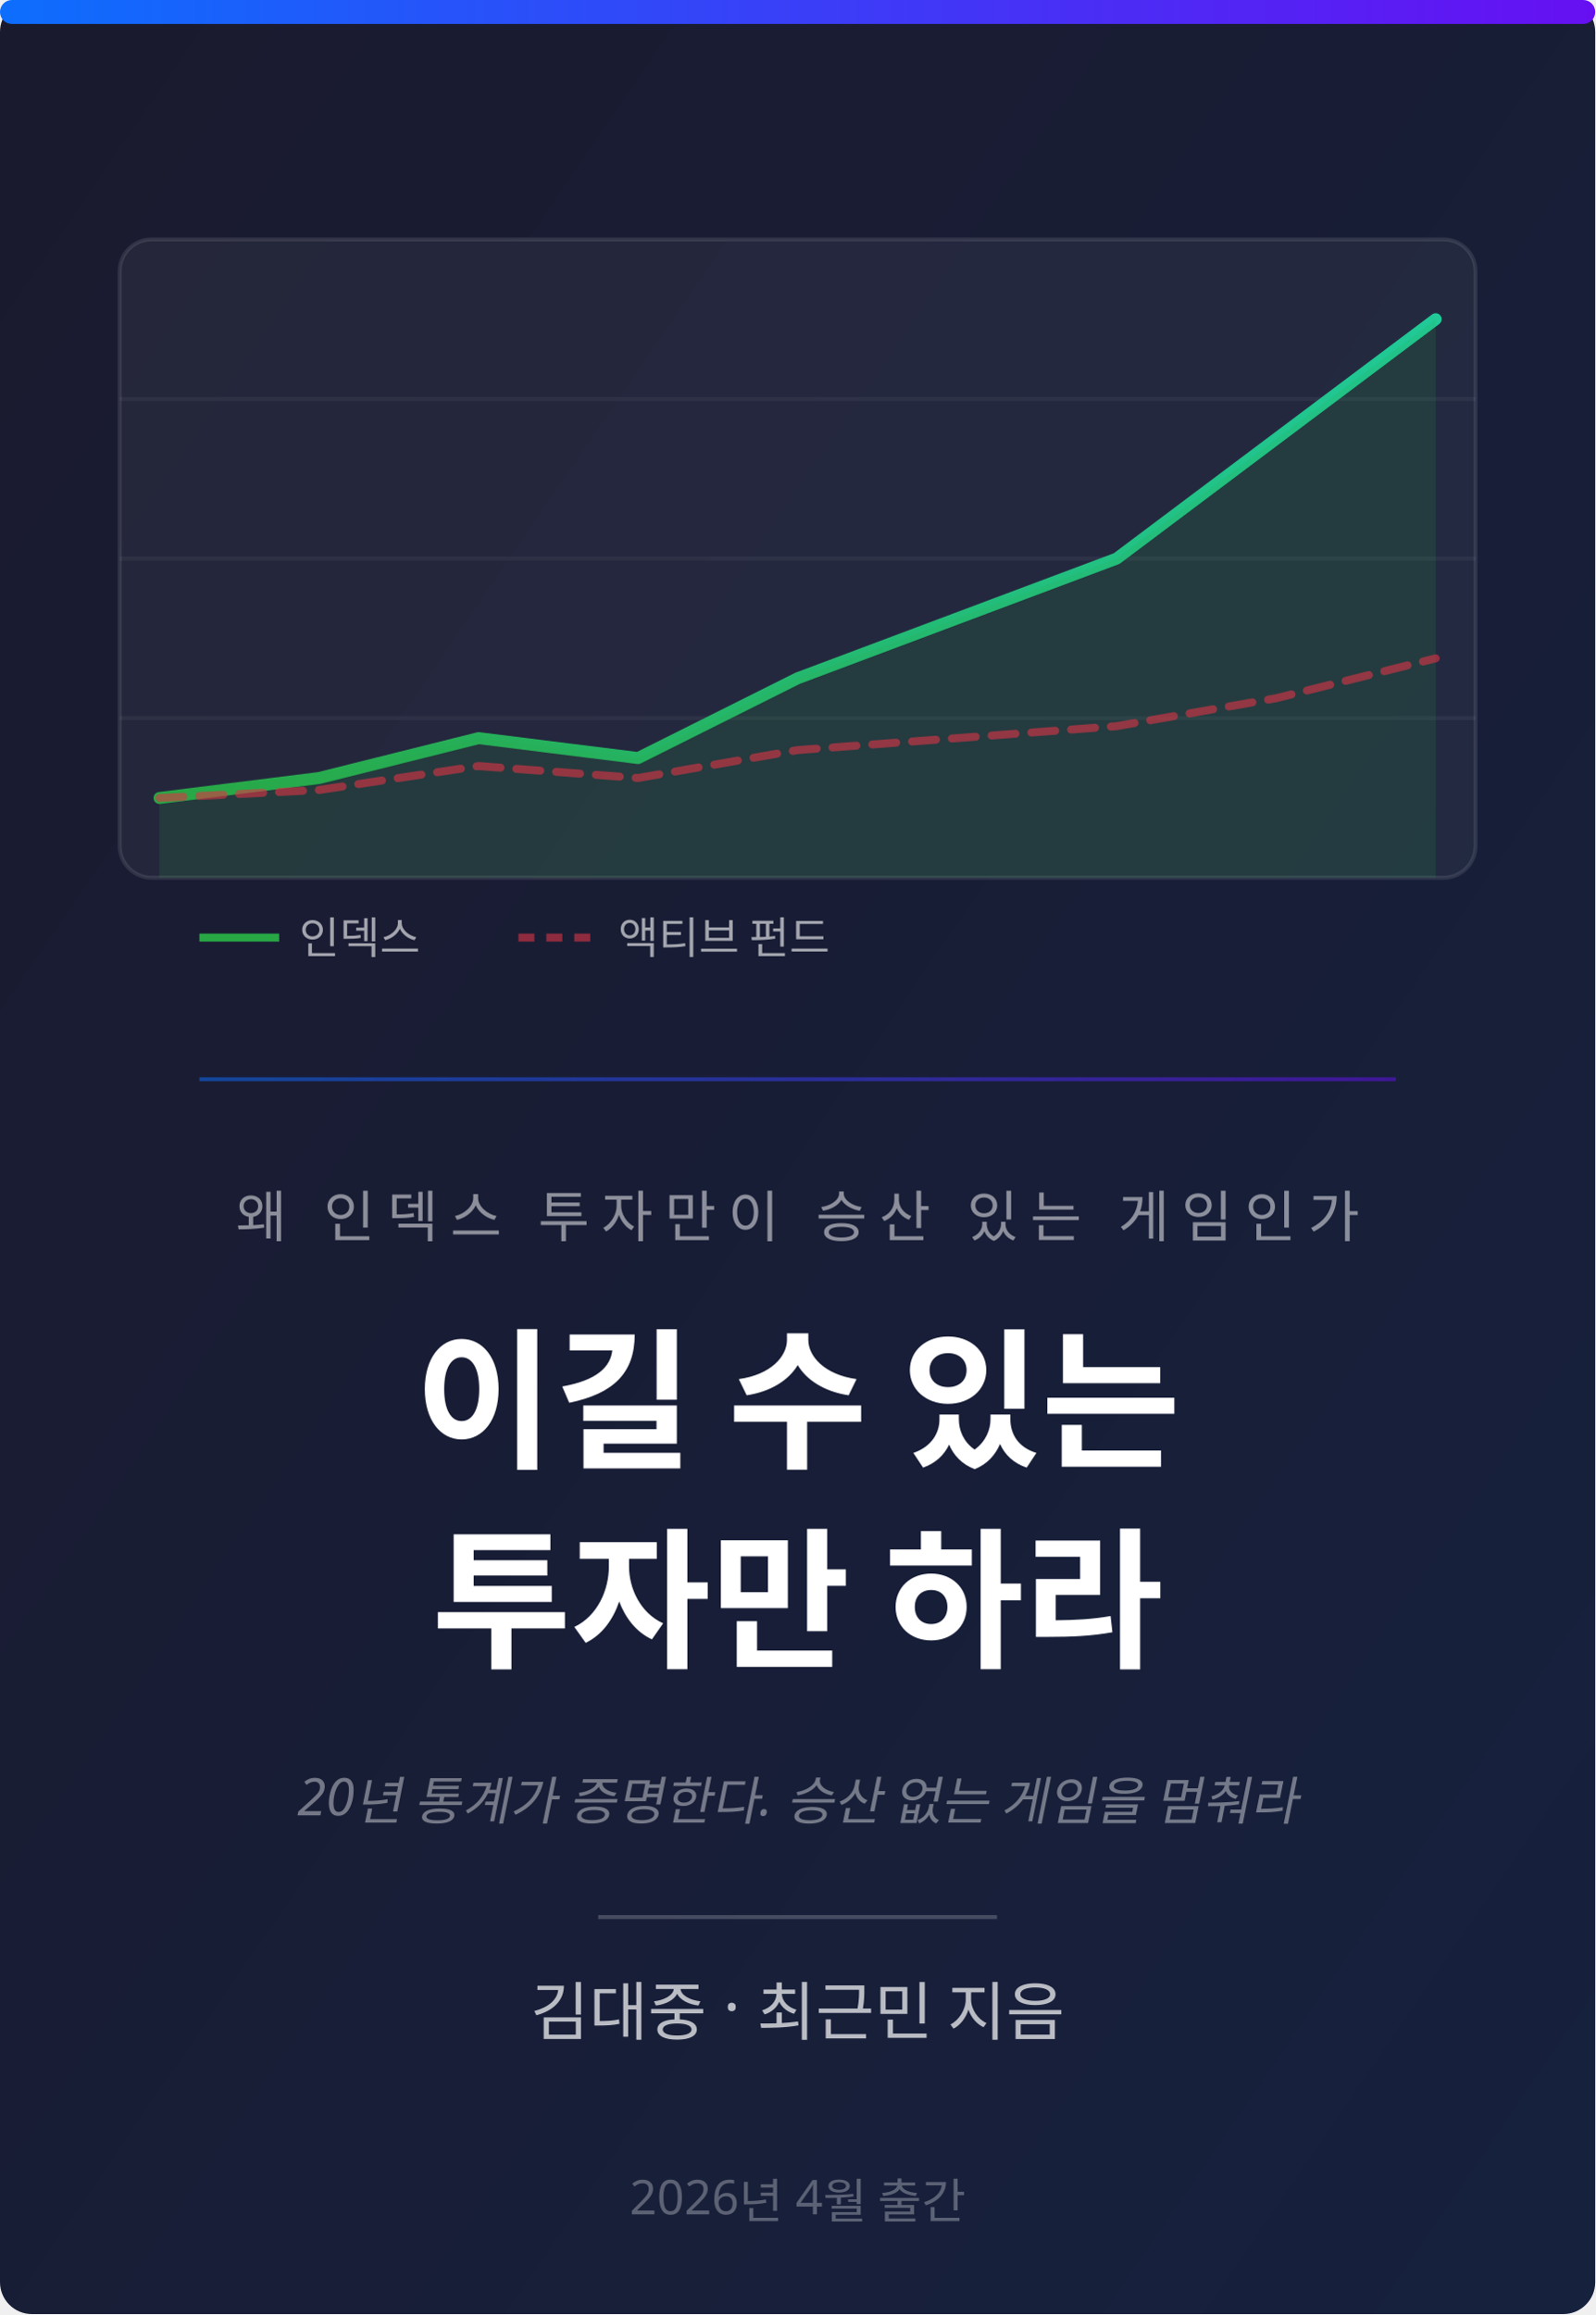
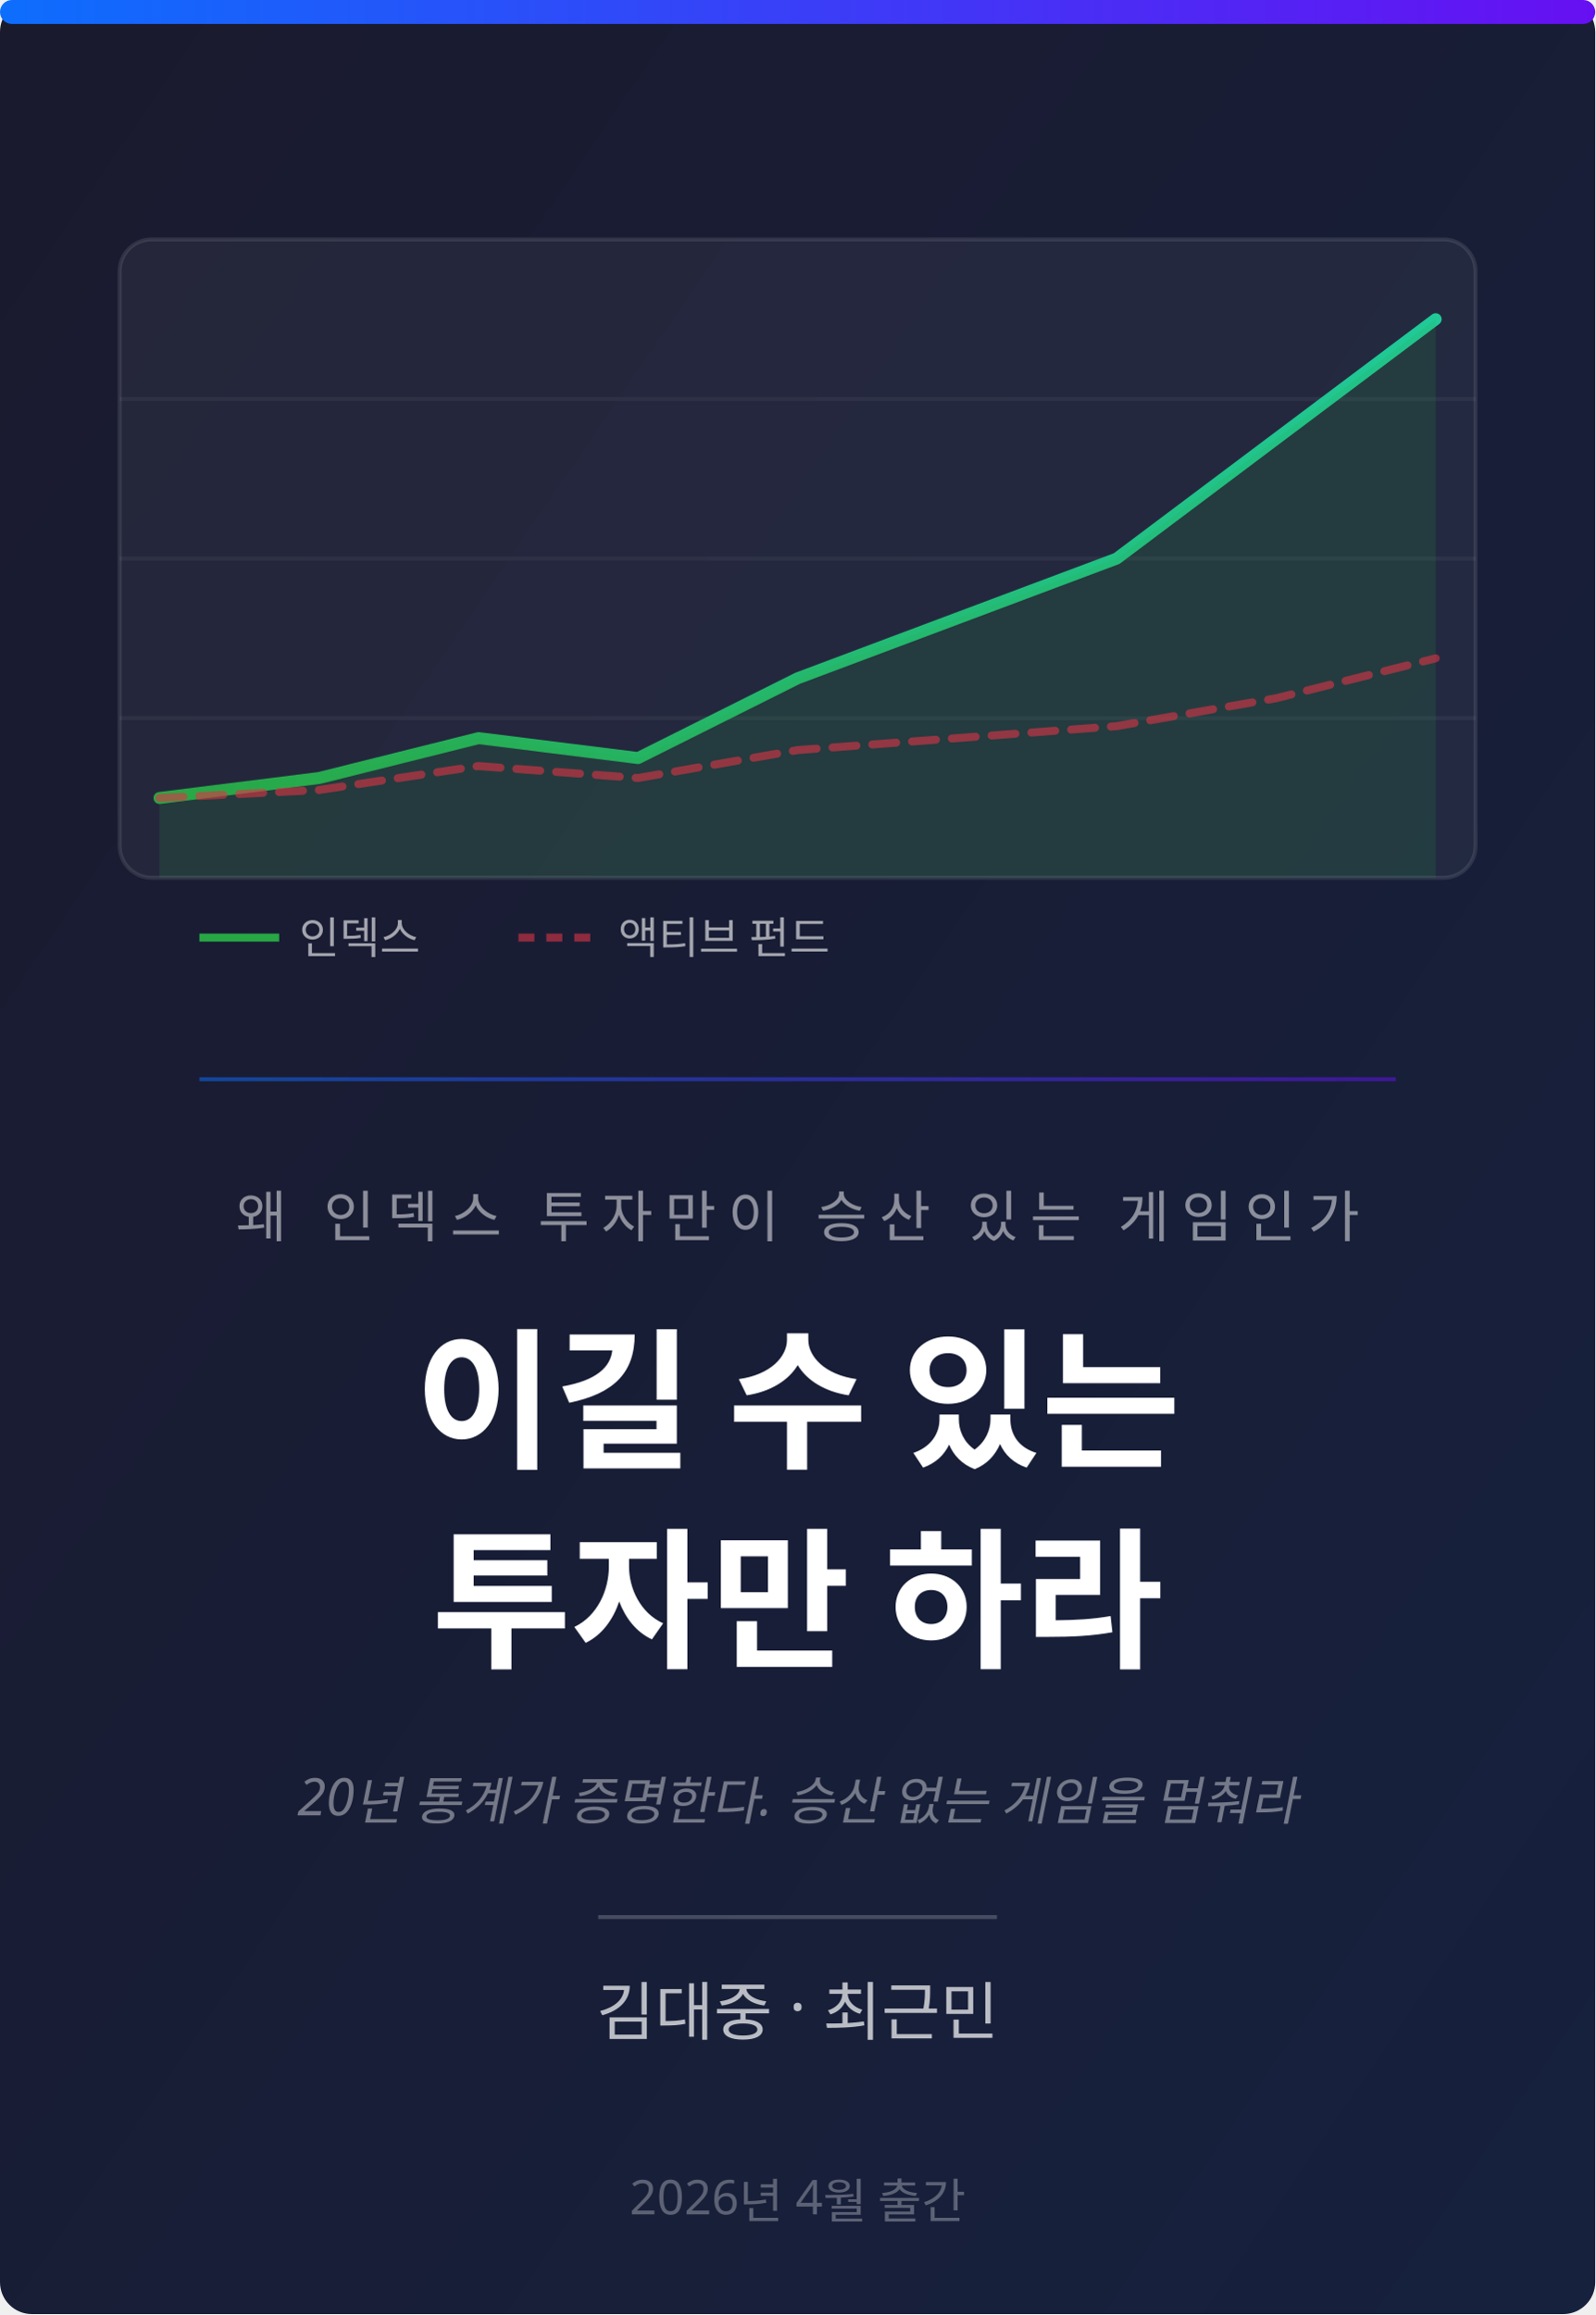
<svg xmlns="http://www.w3.org/2000/svg" viewBox="0 0 400 580" width="400" height="580">
  <defs>
    <linearGradient id="bg" x1="0%" y1="0%" x2="100%" y2="100%">
      <stop offset="0%" style="stop-color:#1a1a2e" />
      <stop offset="100%" style="stop-color:#16213e" />
    </linearGradient>
    <linearGradient id="accent" x1="0%" y1="0%" x2="100%" y2="0%">
      <stop offset="0%" style="stop-color:#0d6efd" />
      <stop offset="100%" style="stop-color:#6610f2" />
    </linearGradient>
    <linearGradient id="chartLine" x1="0%" y1="0%" x2="100%" y2="0%">
      <stop offset="0%" style="stop-color:#28a745" />
      <stop offset="100%" style="stop-color:#20c997" />
    </linearGradient>
  </defs>
  <rect width="400" height="580" rx="8" fill="url(#bg)" />
  <rect x="0" y="0" width="400" height="6" rx="3" fill="url(#accent)" />
  <rect x="30" y="60" width="340" height="160" rx="8" fill="rgba(255,255,255,0.05)" stroke="rgba(255,255,255,0.1)" stroke-width="1" />
  <line x1="30" y1="100" x2="370" y2="100" stroke="rgba(255,255,255,0.05)" stroke-width="1" />
  <line x1="30" y1="140" x2="370" y2="140" stroke="rgba(255,255,255,0.05)" stroke-width="1" />
  <line x1="30" y1="180" x2="370" y2="180" stroke="rgba(255,255,255,0.05)" stroke-width="1" />
  <polyline points="40,200 80,195 120,185 160,190 200,170 240,155 280,140 320,110 360,80" fill="none" stroke="url(#chartLine)" stroke-width="3" stroke-linecap="round" stroke-linejoin="round" />
  <polyline points="40,200 80,195 120,185 160,190 200,170 240,155 280,140 320,110 360,80 360,220 40,220" fill="rgba(40,167,69,0.15)" stroke="none" />
  <polyline points="40,200 80,198 120,192 160,195 200,188 240,185 280,182 320,175 360,165" fill="none" stroke="rgba(220,53,69,0.6)" stroke-width="2" stroke-dasharray="6,4" stroke-linecap="round" />
  <line x1="50" y1="235" x2="70" y2="235" stroke="#28a745" stroke-width="2" />
  <text x="75" y="239" fill="rgba(255,255,255,0.6)" font-size="11" font-family="sans-serif">인덱스</text>
  <line x1="130" y1="235" x2="150" y2="235" stroke="rgba(220,53,69,0.6)" stroke-width="2" stroke-dasharray="4,3" />
  <text x="155" y="239" fill="rgba(255,255,255,0.6)" font-size="11" font-family="sans-serif">액티브 펀드</text>
  <rect x="50" y="270" width="300" height="1" fill="url(#accent)" opacity="0.5" />
  <text x="200" y="310" text-anchor="middle" fill="rgba(255,255,255,0.5)" font-size="14" font-family="sans-serif" letter-spacing="3">왜 인덱스 투자만이 승산 있는 게임인가</text>
  <text x="200" y="365" text-anchor="middle" fill="white" font-size="38" font-weight="bold" font-family="sans-serif">이길 수 있는</text>
  <text x="200" y="415" text-anchor="middle" fill="white" font-size="38" font-weight="bold" font-family="sans-serif">투자만 하라</text>
  <text x="200" y="455" text-anchor="middle" fill="rgba(255,255,255,0.4)" font-size="13" font-family="sans-serif" font-style="italic">20년 통계가 증명한다. 승산 없는 게임을 멈춰라</text>
  <rect x="150" y="480" width="100" height="1" fill="rgba(255,255,255,0.2)" />
-   <text x="200" y="510" text-anchor="middle" fill="rgba(255,255,255,0.7)" font-size="16" font-family="sans-serif">김대중 · 최근민 지음</text>
+   <text x="200" y="510" text-anchor="middle" fill="rgba(255,255,255,0.7)" font-size="16" font-family="sans-serif">김대중 · 최근민</text>
  <text x="200" y="555" text-anchor="middle" fill="rgba(255,255,255,0.3)" font-size="12" font-family="sans-serif">2026년 4월 출간</text>
</svg>
